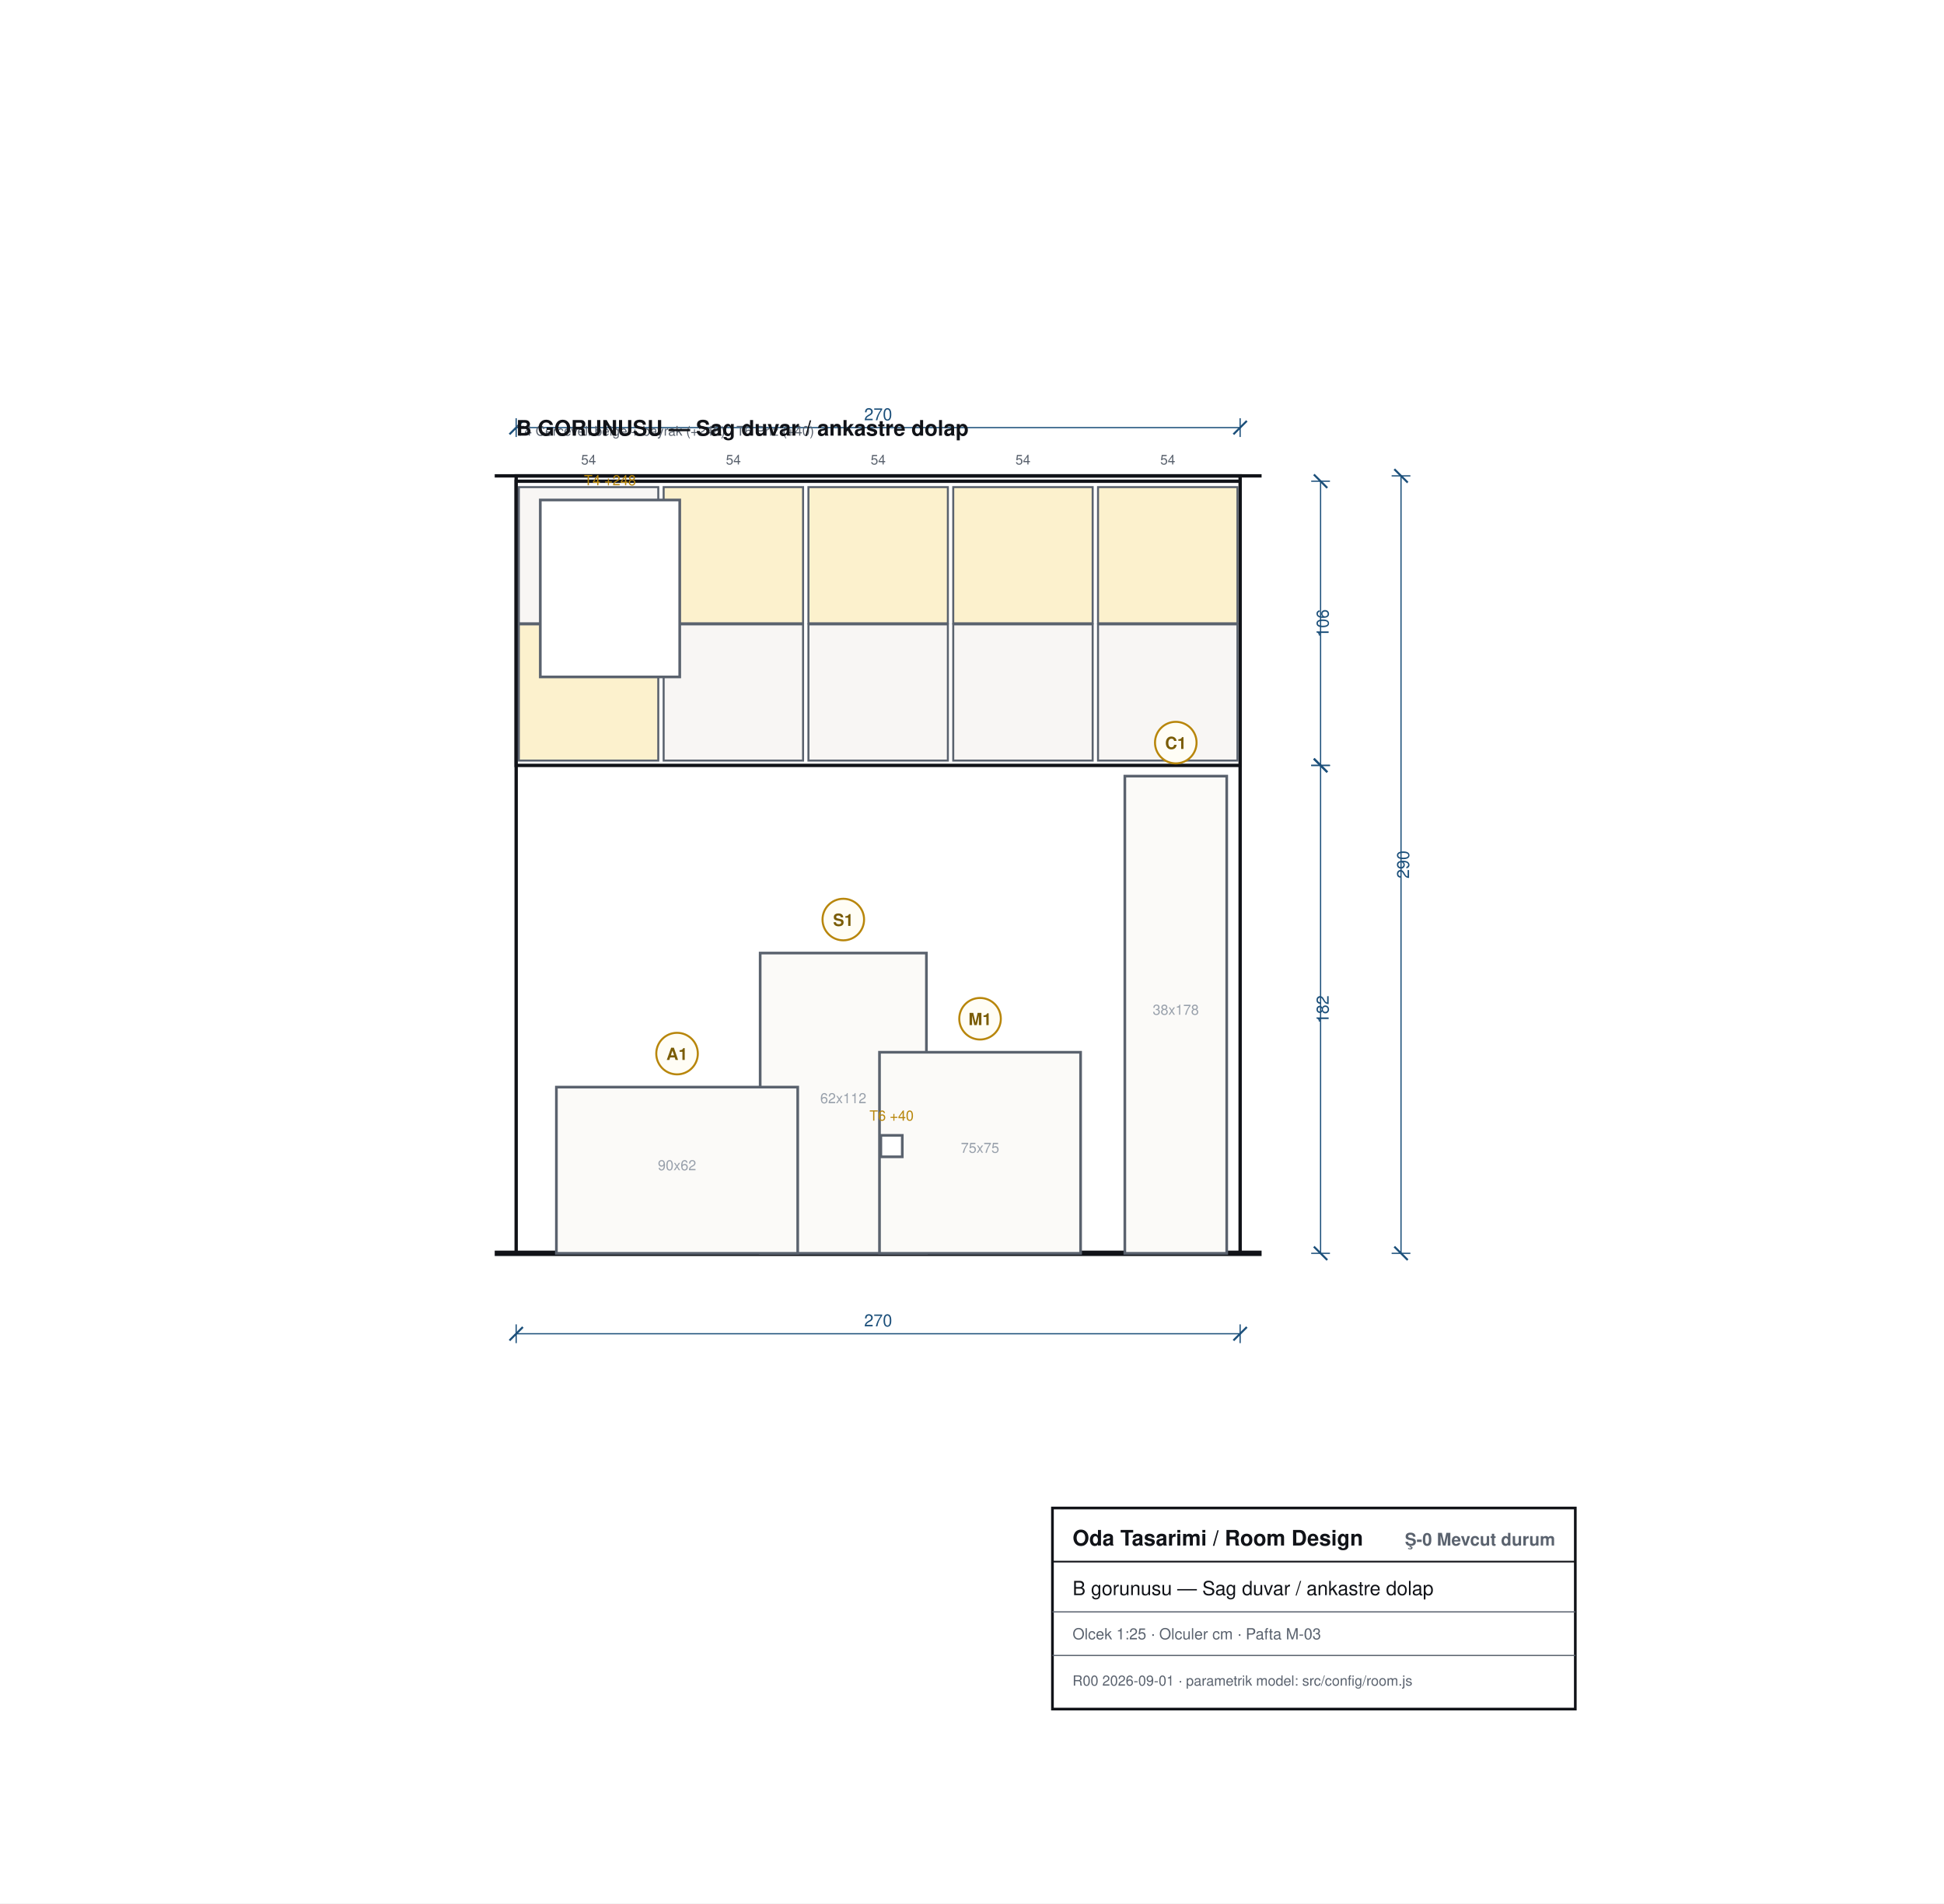
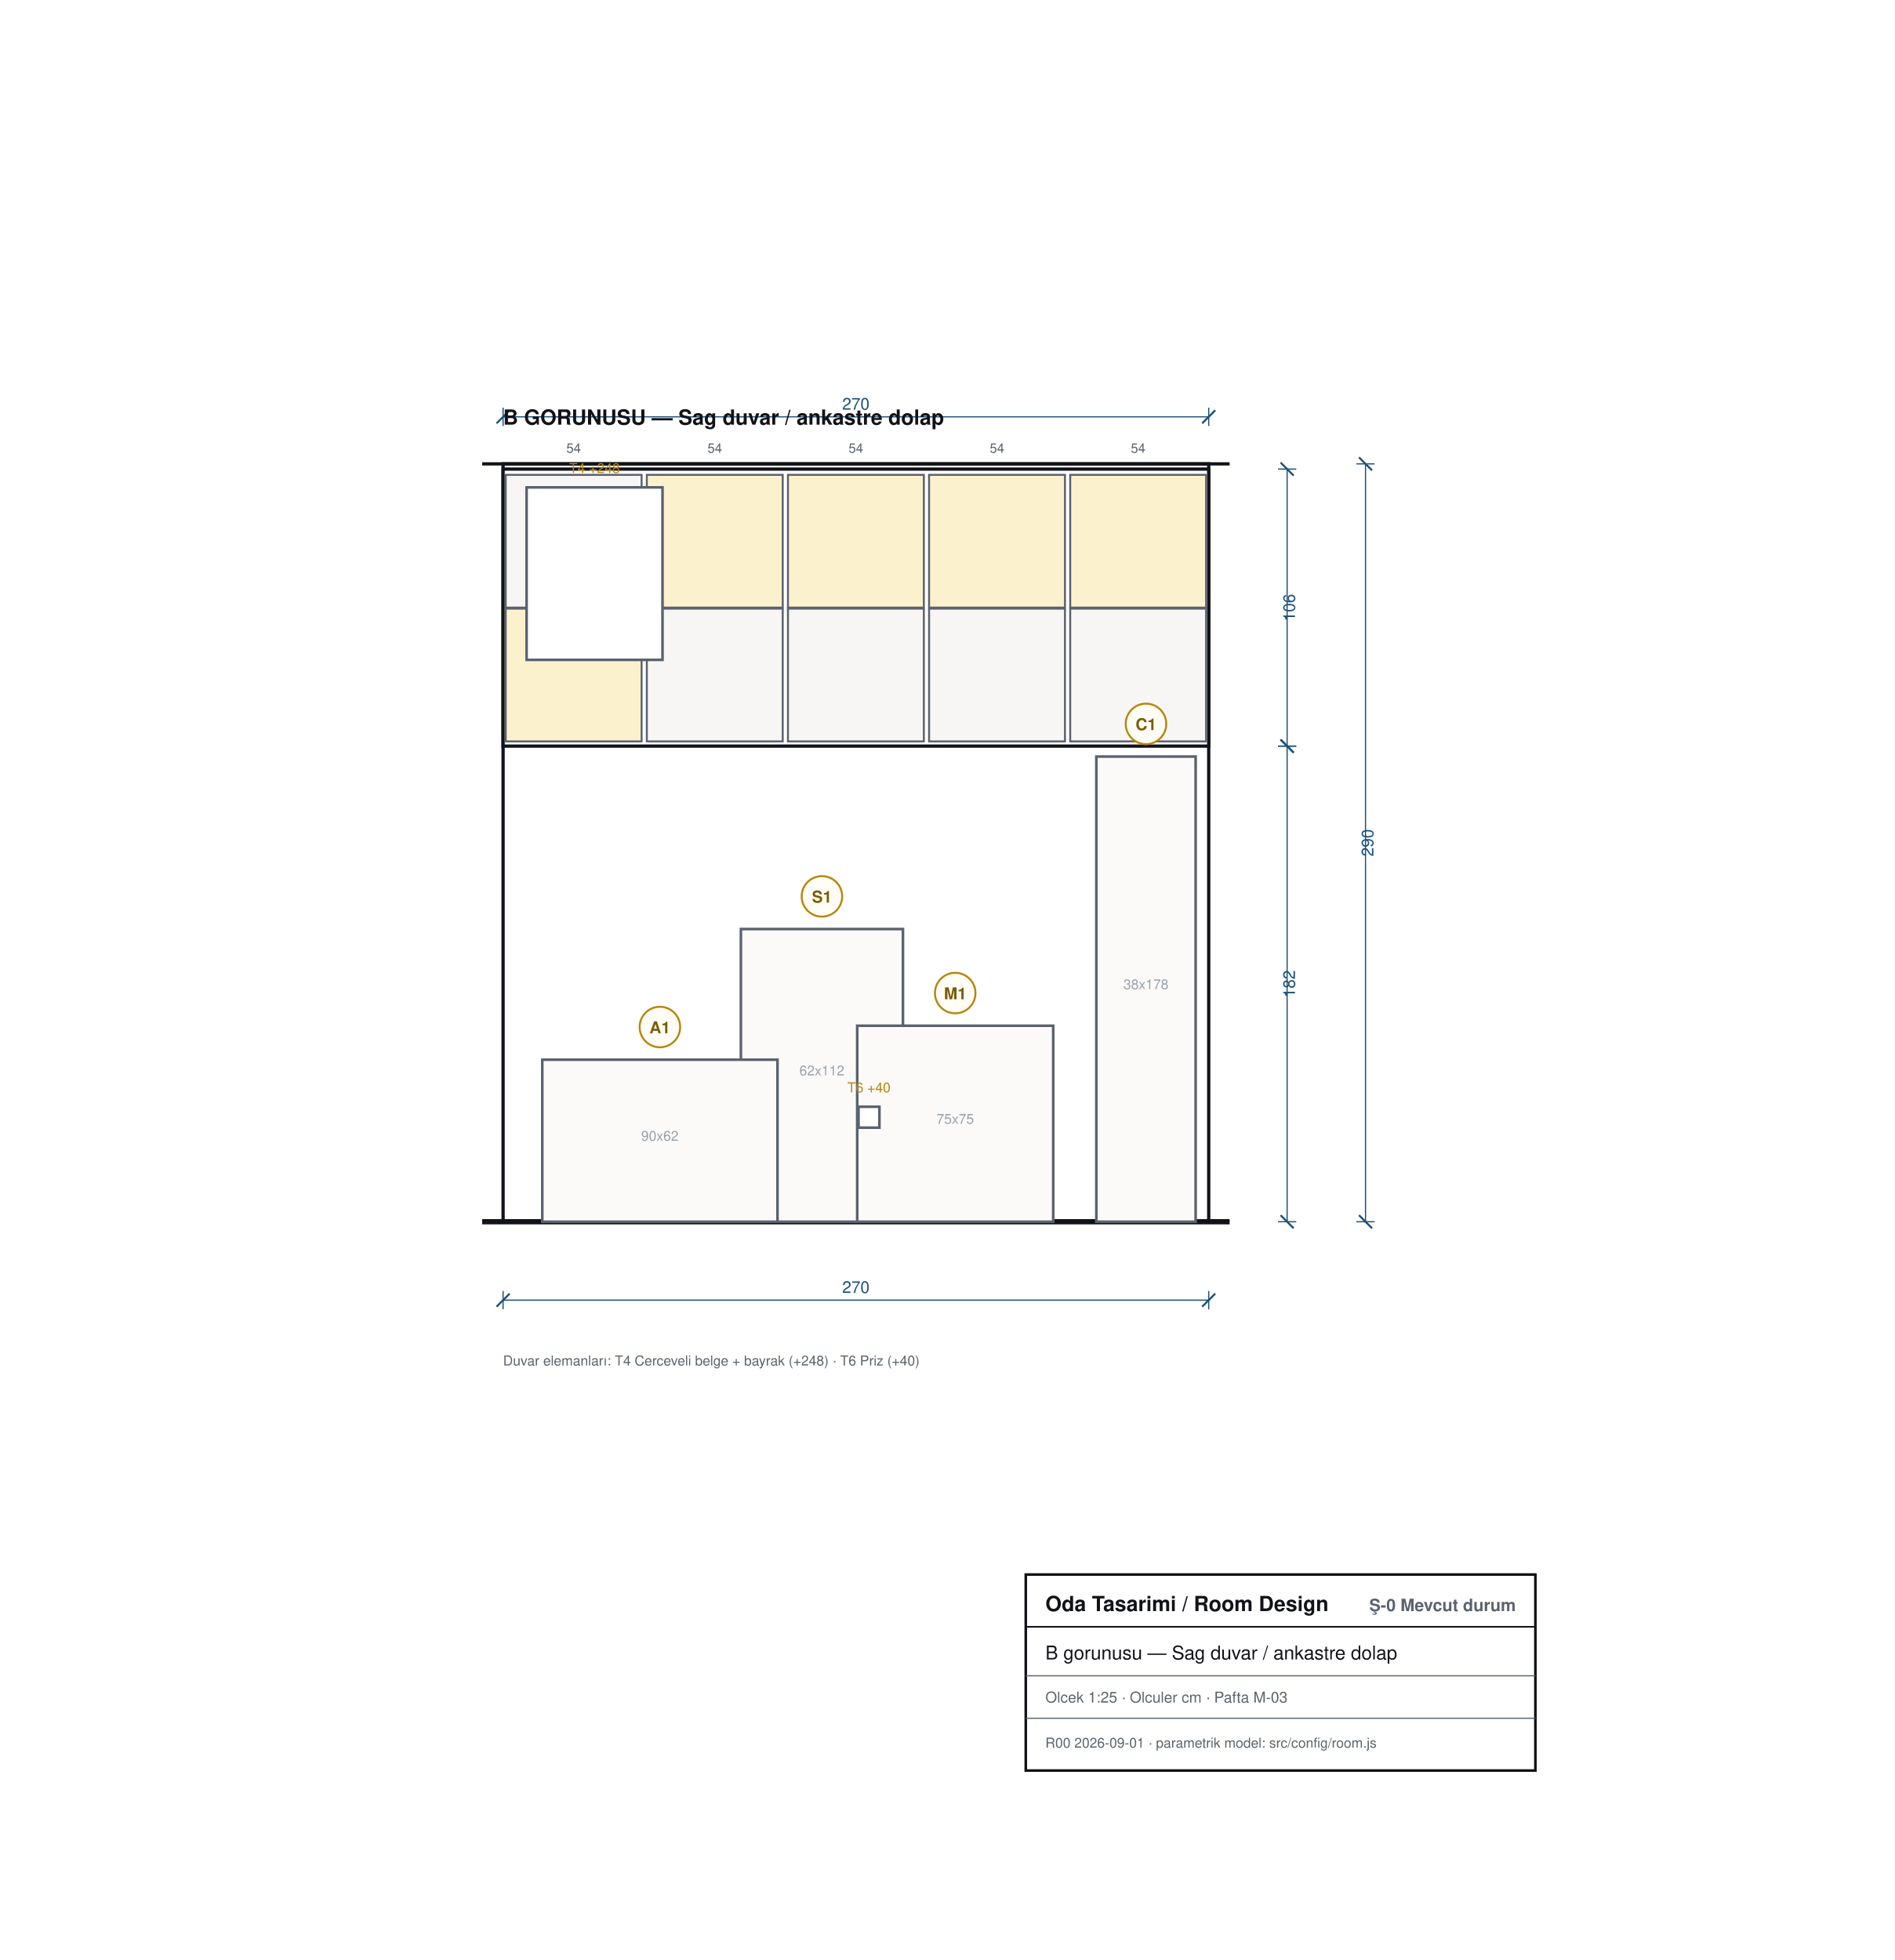
- <svg xmlns="http://www.w3.org/2000/svg" width="290mm" height="284mm" viewBox="0 0 290 284" font-family="Helvetica,Arial,sans-serif">
-   <rect width="290" height="284" fill="#ffffff" />
+ <svg xmlns="http://www.w3.org/2000/svg" width="290mm" height="300mm" viewBox="0 0 290 300" font-family="Helvetica,Arial,sans-serif">
+   <rect width="290" height="300" fill="#ffffff" />
  <rect x="77.00" y="71.00" width="108.00" height="116.00" fill="#ffffff" stroke="#111318" stroke-width="0.5" />
  <line x1="73.80" y1="187.00" x2="188.20" y2="187.00" stroke="#111318" stroke-width="0.8" />
  <line x1="73.80" y1="71.00" x2="188.20" y2="71.00" stroke="#111318" stroke-width="0.5" />
  <rect x="77.00" y="71.80" width="108.00" height="42.40" fill="#ffffff" stroke="#111318" stroke-width="0.5" />
  <rect x="77.40" y="93.16" width="20.80" height="20.32" fill="#fcf1cd" stroke="#5a626e" stroke-width="0.3" />
  <rect x="77.40" y="72.68" width="20.80" height="20.32" fill="#f8f6f4" stroke="#5a626e" stroke-width="0.3" />
  <text x="87.80" y="69.30" font-size="2" fill="#5a626e" text-anchor="middle">54</text>
  <rect x="99.00" y="93.16" width="20.80" height="20.32" fill="#f8f6f4" stroke="#5a626e" stroke-width="0.3" />
  <rect x="99.00" y="72.68" width="20.80" height="20.32" fill="#fcf1cd" stroke="#5a626e" stroke-width="0.3" />
  <text x="109.40" y="69.30" font-size="2" fill="#5a626e" text-anchor="middle">54</text>
  <rect x="120.60" y="93.16" width="20.80" height="20.32" fill="#f8f6f4" stroke="#5a626e" stroke-width="0.3" />
  <rect x="120.60" y="72.68" width="20.80" height="20.32" fill="#fcf1cd" stroke="#5a626e" stroke-width="0.3" />
  <text x="131.00" y="69.30" font-size="2" fill="#5a626e" text-anchor="middle">54</text>
  <rect x="142.20" y="93.16" width="20.80" height="20.32" fill="#f8f6f4" stroke="#5a626e" stroke-width="0.3" />
  <rect x="142.20" y="72.68" width="20.80" height="20.32" fill="#fcf1cd" stroke="#5a626e" stroke-width="0.3" />
  <text x="152.60" y="69.30" font-size="2" fill="#5a626e" text-anchor="middle">54</text>
  <rect x="163.80" y="93.16" width="20.80" height="20.32" fill="#f8f6f4" stroke="#5a626e" stroke-width="0.3" />
  <rect x="163.80" y="72.68" width="20.80" height="20.32" fill="#fcf1cd" stroke="#5a626e" stroke-width="0.3" />
  <text x="174.20" y="69.30" font-size="2" fill="#5a626e" text-anchor="middle">54</text>
  <line x1="77.00" y1="62.40" x2="77.00" y2="65.20" stroke="#1b4f7a" stroke-width="0.18" />
  <line x1="185.00" y1="62.40" x2="185.00" y2="65.20" stroke="#1b4f7a" stroke-width="0.18" />
  <line x1="77.00" y1="63.80" x2="185.00" y2="63.80" stroke="#1b4f7a" stroke-width="0.18" />
  <line x1="76.00" y1="64.80" x2="78.00" y2="62.80" stroke="#1b4f7a" stroke-width="0.3" />
  <line x1="184.00" y1="64.80" x2="186.00" y2="62.80" stroke="#1b4f7a" stroke-width="0.3" />
  <text x="131.00" y="62.70" font-size="2.5" fill="#1b4f7a" text-anchor="middle">270</text>
  <line x1="198.40" y1="71.80" x2="195.60" y2="71.80" stroke="#1b4f7a" stroke-width="0.18" />
  <line x1="198.40" y1="114.20" x2="195.60" y2="114.20" stroke="#1b4f7a" stroke-width="0.18" />
  <line x1="197.00" y1="71.80" x2="197.00" y2="114.20" stroke="#1b4f7a" stroke-width="0.18" />
  <line x1="196.00" y1="70.80" x2="198.00" y2="72.80" stroke="#1b4f7a" stroke-width="0.3" />
  <line x1="196.00" y1="113.20" x2="198.00" y2="115.20" stroke="#1b4f7a" stroke-width="0.3" />
  <text x="198.20" y="93.00" font-size="2.5" fill="#1b4f7a" text-anchor="middle" transform="rotate(-90 198.20 93.00)">106</text>
  <line x1="198.40" y1="114.20" x2="195.60" y2="114.20" stroke="#1b4f7a" stroke-width="0.18" />
  <line x1="198.40" y1="187.00" x2="195.60" y2="187.00" stroke="#1b4f7a" stroke-width="0.18" />
  <line x1="197.00" y1="114.20" x2="197.00" y2="187.00" stroke="#1b4f7a" stroke-width="0.18" />
  <line x1="196.00" y1="113.20" x2="198.00" y2="115.20" stroke="#1b4f7a" stroke-width="0.3" />
  <line x1="196.00" y1="186.00" x2="198.00" y2="188.00" stroke="#1b4f7a" stroke-width="0.3" />
  <text x="198.20" y="150.60" font-size="2.5" fill="#1b4f7a" text-anchor="middle" transform="rotate(-90 198.20 150.60)">182</text>
  <line x1="210.40" y1="71.00" x2="207.60" y2="71.00" stroke="#1b4f7a" stroke-width="0.18" />
  <line x1="210.40" y1="187.00" x2="207.60" y2="187.00" stroke="#1b4f7a" stroke-width="0.18" />
  <line x1="209.00" y1="71.00" x2="209.00" y2="187.00" stroke="#1b4f7a" stroke-width="0.18" />
  <line x1="208.00" y1="70.00" x2="210.00" y2="72.00" stroke="#1b4f7a" stroke-width="0.3" />
  <line x1="208.00" y1="186.00" x2="210.00" y2="188.00" stroke="#1b4f7a" stroke-width="0.3" />
  <text x="210.20" y="129.00" font-size="2.5" fill="#1b4f7a" text-anchor="middle" transform="rotate(-90 210.20 129.00)">290</text>
  <line x1="77.00" y1="197.60" x2="77.00" y2="200.40" stroke="#1b4f7a" stroke-width="0.18" />
  <line x1="185.00" y1="197.60" x2="185.00" y2="200.40" stroke="#1b4f7a" stroke-width="0.18" />
  <line x1="77.00" y1="199.00" x2="185.00" y2="199.00" stroke="#1b4f7a" stroke-width="0.18" />
  <line x1="76.00" y1="200.00" x2="78.00" y2="198.00" stroke="#1b4f7a" stroke-width="0.3" />
  <line x1="184.00" y1="200.00" x2="186.00" y2="198.00" stroke="#1b4f7a" stroke-width="0.3" />
  <text x="131.00" y="197.90" font-size="2.5" fill="#1b4f7a" text-anchor="middle">270</text>
  <rect x="167.80" y="115.80" width="15.20" height="71.20" fill="#fbfaf8" stroke="#5a626e" stroke-width="0.4" />
  <circle cx="175.40" cy="110.80" r="3.10" fill="#fffdf5" stroke="#b8860b" stroke-width="0.3" />
  <text x="175.40" y="111.75" font-size="2.5" fill="#7a5c05" text-anchor="middle" font-weight="700">C1</text>
  <text x="175.40" y="151.40" font-size="2.1" fill="#98a0ab" text-anchor="middle">38x178</text>
  <rect x="113.40" y="142.20" width="24.80" height="44.80" fill="#fbfaf8" stroke="#5a626e" stroke-width="0.4" />
  <circle cx="125.80" cy="137.20" r="3.10" fill="#fffdf5" stroke="#b8860b" stroke-width="0.3" />
  <text x="125.80" y="138.15" font-size="2.5" fill="#7a5c05" text-anchor="middle" font-weight="700">S1</text>
  <text x="125.80" y="164.60" font-size="2.1" fill="#98a0ab" text-anchor="middle">62x112</text>
  <rect x="131.20" y="157.00" width="30.00" height="30.00" fill="#fbfaf8" stroke="#5a626e" stroke-width="0.4" />
  <circle cx="146.20" cy="152.00" r="3.10" fill="#fffdf5" stroke="#b8860b" stroke-width="0.3" />
  <text x="146.20" y="152.95" font-size="2.5" fill="#7a5c05" text-anchor="middle" font-weight="700">M1</text>
  <text x="146.20" y="172.00" font-size="2.1" fill="#98a0ab" text-anchor="middle">75x75</text>
  <rect x="83.00" y="162.20" width="36.00" height="24.80" fill="#fbfaf8" stroke="#5a626e" stroke-width="0.4" />
  <circle cx="101.00" cy="157.20" r="3.10" fill="#fffdf5" stroke="#b8860b" stroke-width="0.3" />
  <text x="101.00" y="158.15" font-size="2.5" fill="#7a5c05" text-anchor="middle" font-weight="700">A1</text>
  <text x="101.00" y="174.60" font-size="2.1" fill="#98a0ab" text-anchor="middle">90x62</text>
  <rect x="80.60" y="74.60" width="20.80" height="26.40" fill="#ffffff" stroke="#5a626e" stroke-width="0.4" />
  <text x="91.00" y="72.40" font-size="2.1" fill="#b8860b" text-anchor="middle">T4  +248</text>
  <rect x="131.40" y="169.40" width="3.20" height="3.20" fill="#ffffff" stroke="#5a626e" stroke-width="0.4" />
  <text x="133.00" y="167.20" font-size="2.1" fill="#b8860b" text-anchor="middle">T6  +40</text>
-   <text x="77.00" y="65.00" font-size="2" fill="#5a626e" text-anchor="start">T4 Cerceveli belge + bayrak (+248)   ·   T6 Priz (+40)</text>
+   <text x="77.00" y="209.00" font-size="2.1" fill="#5a626e" text-anchor="start">Duvar elemanları:  T4 Cerceveli belge + bayrak (+248)   ·   T6 Priz (+40)</text>
  <text x="77.00" y="65.00" font-size="3.2" fill="#111318" text-anchor="start" font-weight="700">B GORUNUSU — Sag duvar / ankastre dolap</text>
-   <rect x="157.00" y="225.00" width="78.00" height="30.00" fill="#ffffff" stroke="#111318" stroke-width="0.4" />
-   <line x1="157.00" y1="233.00" x2="235.00" y2="233.00" stroke="#111318" stroke-width="0.25" />
-   <line x1="157.00" y1="240.50" x2="235.00" y2="240.50" stroke="#5a626e" stroke-width="0.18" />
-   <line x1="157.00" y1="247.00" x2="235.00" y2="247.00" stroke="#5a626e" stroke-width="0.18" />
-   <text x="160.00" y="230.60" font-size="3.2" fill="#111318" text-anchor="start" font-weight="700">Oda Tasarimi / Room Design</text>
-   <text x="160.00" y="238.00" font-size="2.9" fill="#111318" text-anchor="start">B gorunusu — Sag duvar / ankastre dolap</text>
-   <text x="160.00" y="244.60" font-size="2.3" fill="#5a626e" text-anchor="start">Olcek 1:25  ·  Olculer cm  ·  Pafta M-03</text>
-   <text x="232.00" y="230.60" font-size="2.6" fill="#5a626e" text-anchor="end" font-weight="700">Ş-0 Mevcut durum</text>
-   <text x="160.00" y="251.50" font-size="2.1" fill="#5a626e" text-anchor="start">R00  2026-09-01  ·  parametrik model: src/config/room.js</text>
+   <rect x="157.00" y="241.00" width="78.00" height="30.00" fill="#ffffff" stroke="#111318" stroke-width="0.4" />
+   <line x1="157.00" y1="249.00" x2="235.00" y2="249.00" stroke="#111318" stroke-width="0.25" />
+   <line x1="157.00" y1="256.50" x2="235.00" y2="256.50" stroke="#5a626e" stroke-width="0.18" />
+   <line x1="157.00" y1="263.00" x2="235.00" y2="263.00" stroke="#5a626e" stroke-width="0.18" />
+   <text x="160.00" y="246.60" font-size="3.2" fill="#111318" text-anchor="start" font-weight="700">Oda Tasarimi / Room Design</text>
+   <text x="160.00" y="254.00" font-size="2.9" fill="#111318" text-anchor="start">B gorunusu — Sag duvar / ankastre dolap</text>
+   <text x="160.00" y="260.60" font-size="2.3" fill="#5a626e" text-anchor="start">Olcek 1:25  ·  Olculer cm  ·  Pafta M-03</text>
+   <text x="232.00" y="246.60" font-size="2.6" fill="#5a626e" text-anchor="end" font-weight="700">Ş-0 Mevcut durum</text>
+   <text x="160.00" y="267.50" font-size="2.1" fill="#5a626e" text-anchor="start">R00  2026-09-01  ·  parametrik model: src/config/room.js</text>
</svg>
